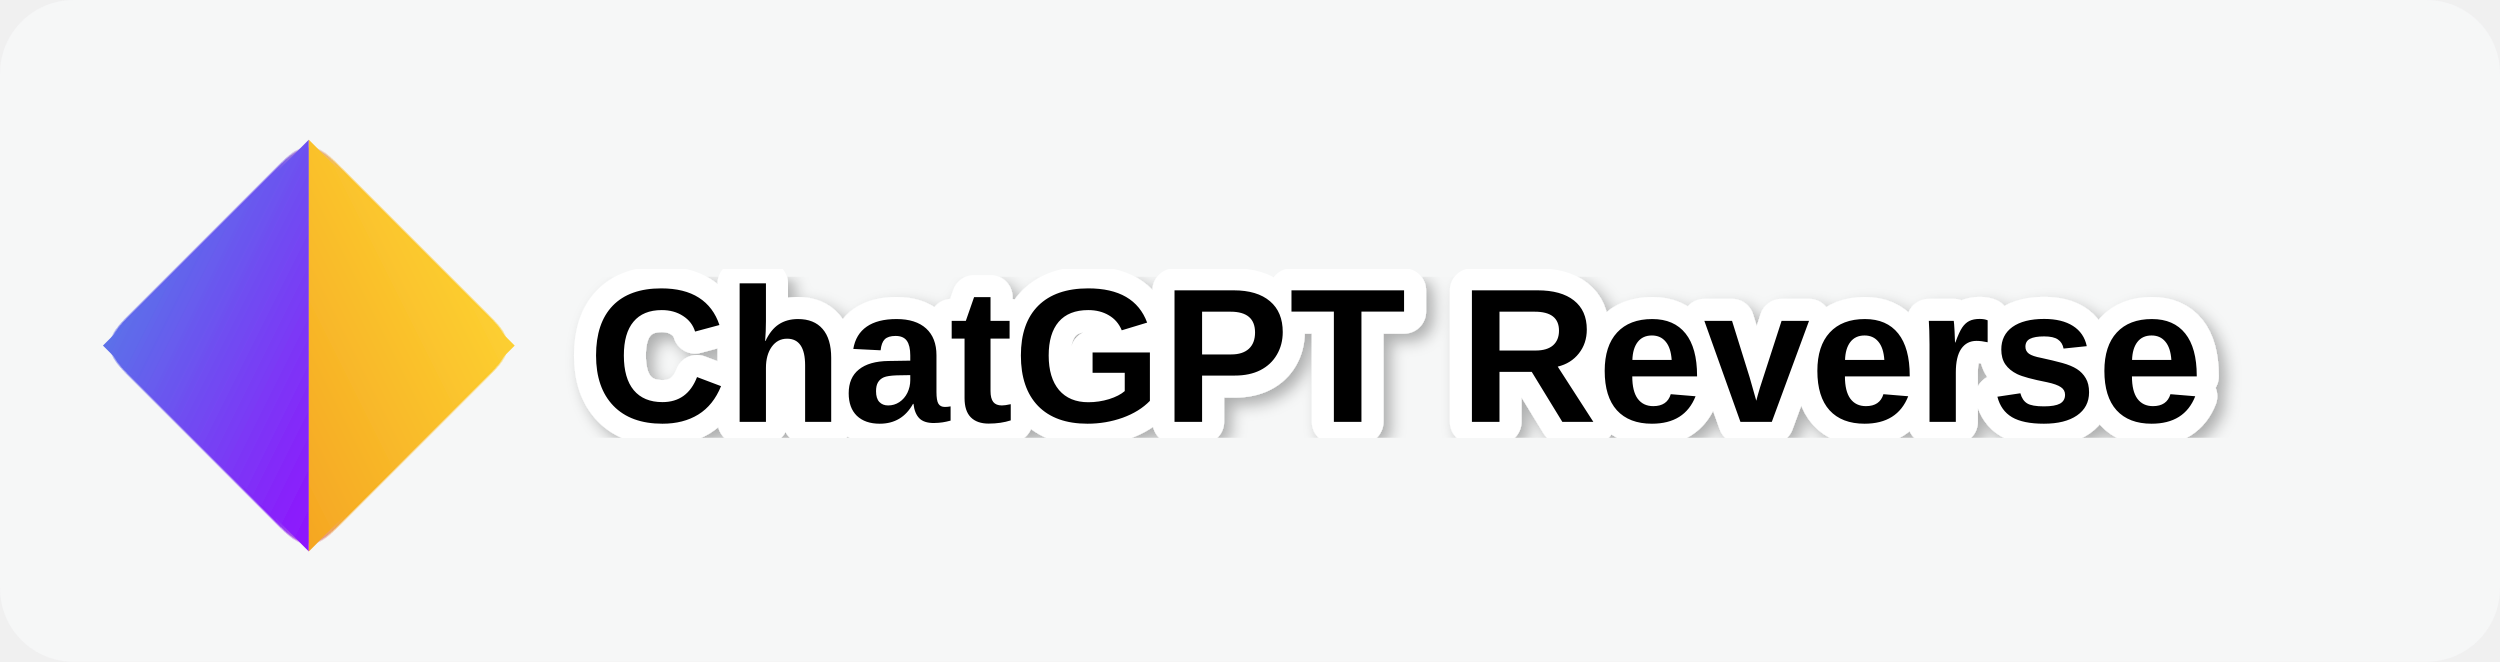
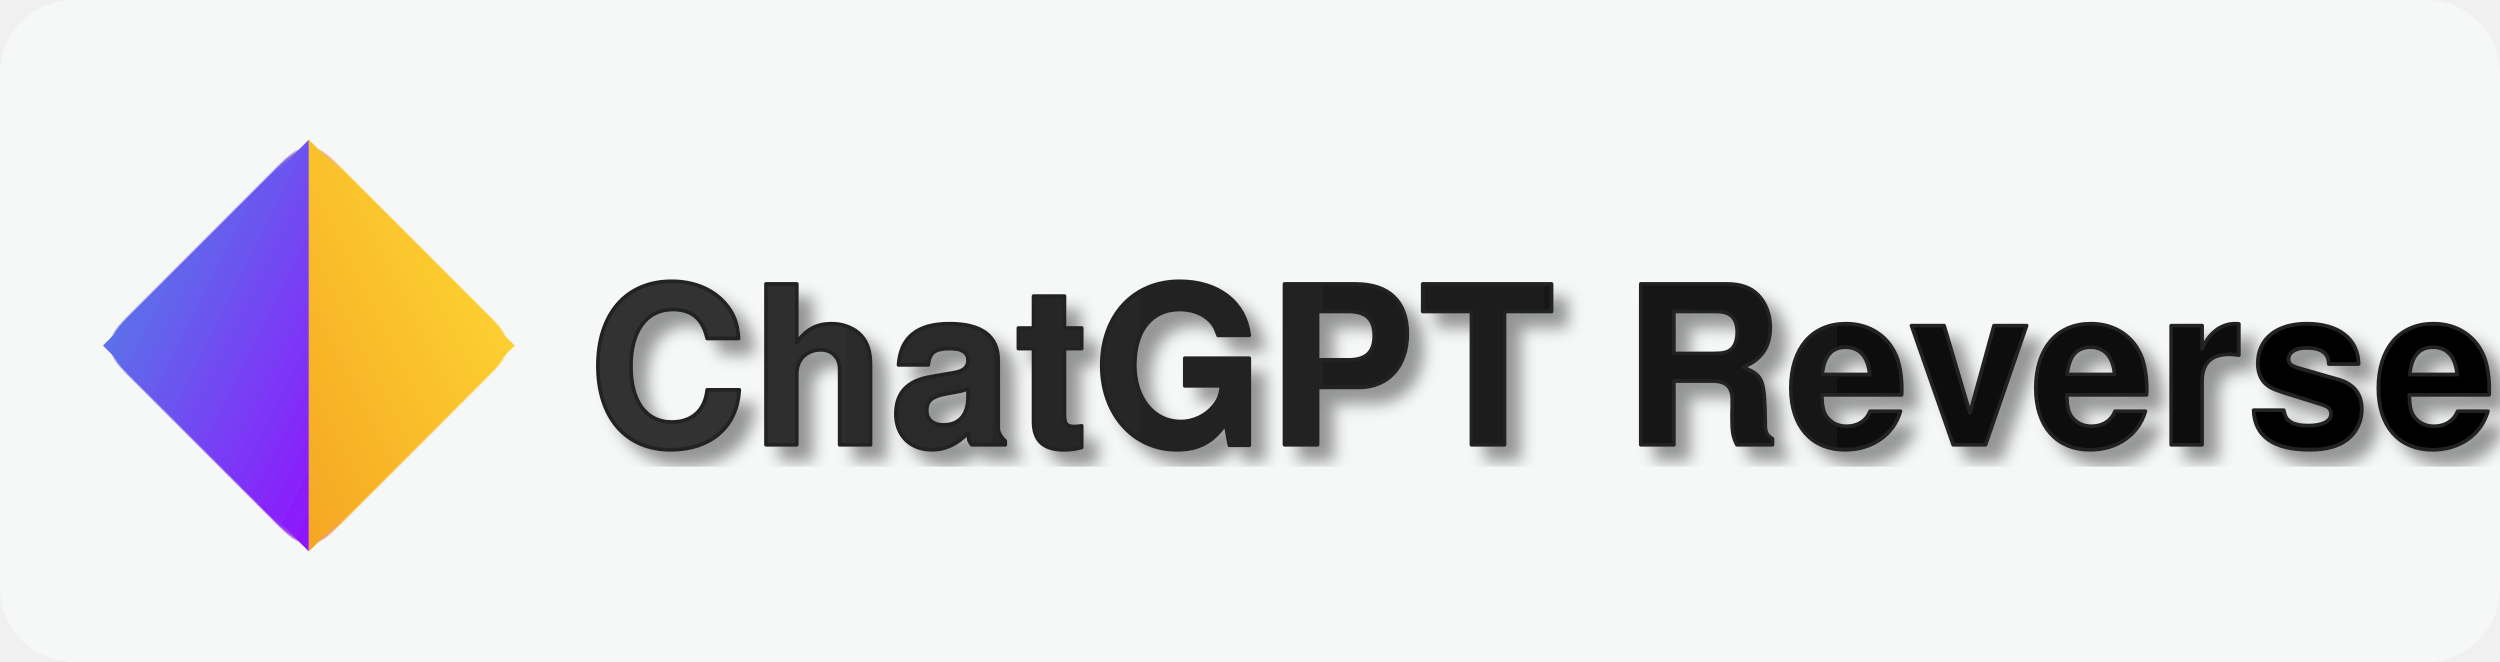
<svg xmlns="http://www.w3.org/2000/svg" viewBox="0 0 340 90" width="340" height="90" role="img" aria-labelledby="logoTitle logoDesc">
  <defs>
    <linearGradient id="grad1" x1="0%" y1="0%" x2="100%" y2="100%">
      <stop offset="0%" stop-color="#4A90E2" />
      <stop offset="100%" stop-color="#9013FE" />
    </linearGradient>
    <linearGradient id="grad2" x1="100%" y1="0%" x2="0%" y2="100%">
      <stop offset="0%" stop-color="#FFDD35" />
      <stop offset="100%" stop-color="#F5A623" />
    </linearGradient>
-     <filter id="shadow" x="-10%" y="-10%" width="120%" height="120%">
-       <feDropShadow dx="1" dy="1" stdDeviation="1" flood-opacity="0.3" />
+     <linearGradient id="textGrad" x1="0%" y1="0%" x2="100%" y2="0%">
+       <stop offset="0%" stop-color="#333333" />
+       <stop offset="100%" stop-color="#000000" />
+     </linearGradient>
+     <filter id="shadowStrong" x="-10%" y="-10%" width="120%" height="120%">
+       <feDropShadow dx="2" dy="2" stdDeviation="1" flood-opacity="0.4" />
    </filter>
    <filter id="glow" x="-20%" y="-20%" width="140%" height="140%">
      <feGaussianBlur in="SourceGraphic" stdDeviation="2" result="blur" />
      <feColorMatrix in="blur" mode="matrix" values="1 0 0 0 0  0 1 0 0 0  0 0 1 0 0  0 0 0 18 -7" result="glow" />
      <feComposite in="SourceGraphic" in2="glow" operator="over" />
    </filter>
  </defs>
  <rect x="0" y="0" width="340" height="90" rx="10" ry="10" fill="#f8f9fa" opacity="0.7" />
  <g id="logo-icon" transform="translate(10, 15)" filter="url(#glow)">
    <path fill="url(#grad1)" d="M32 4 L4 32 L32 60 Z" />
    <path fill="url(#grad2)" d="M32 4 L60 32 L32 60 Z" />
  </g>
  <g id="logo-text-group" transform="translate(10, 10)">
-     <text x="70" y="40" font-family="Montserrat, Arial, sans-serif" font-size="26" font-weight="bold" fill="none" stroke="#FFFFFF" stroke-width="6" stroke-linejoin="round" stroke-linecap="round" dominant-baseline="middle" text-anchor="start" filter="url(#shadow)">
-             ChatGPT Reverse
-         </text>
-     <text x="70" y="40" font-family="Montserrat, Arial, sans-serif" font-size="26" font-weight="bold" fill="#000000" stroke="none" dominant-baseline="middle" text-anchor="start">
+     <text x="70" y="40" font-family="'Arial Black', Helvetica, sans-serif" font-size="30" font-weight="900" letter-spacing="0.5" fill="url(#textGrad)" stroke="#222222" stroke-width="0.5" stroke-linejoin="round" dominant-baseline="middle" text-anchor="start" filter="url(#shadowStrong)">
            ChatGPT Reverse
        </text>
  </g>
</svg>
